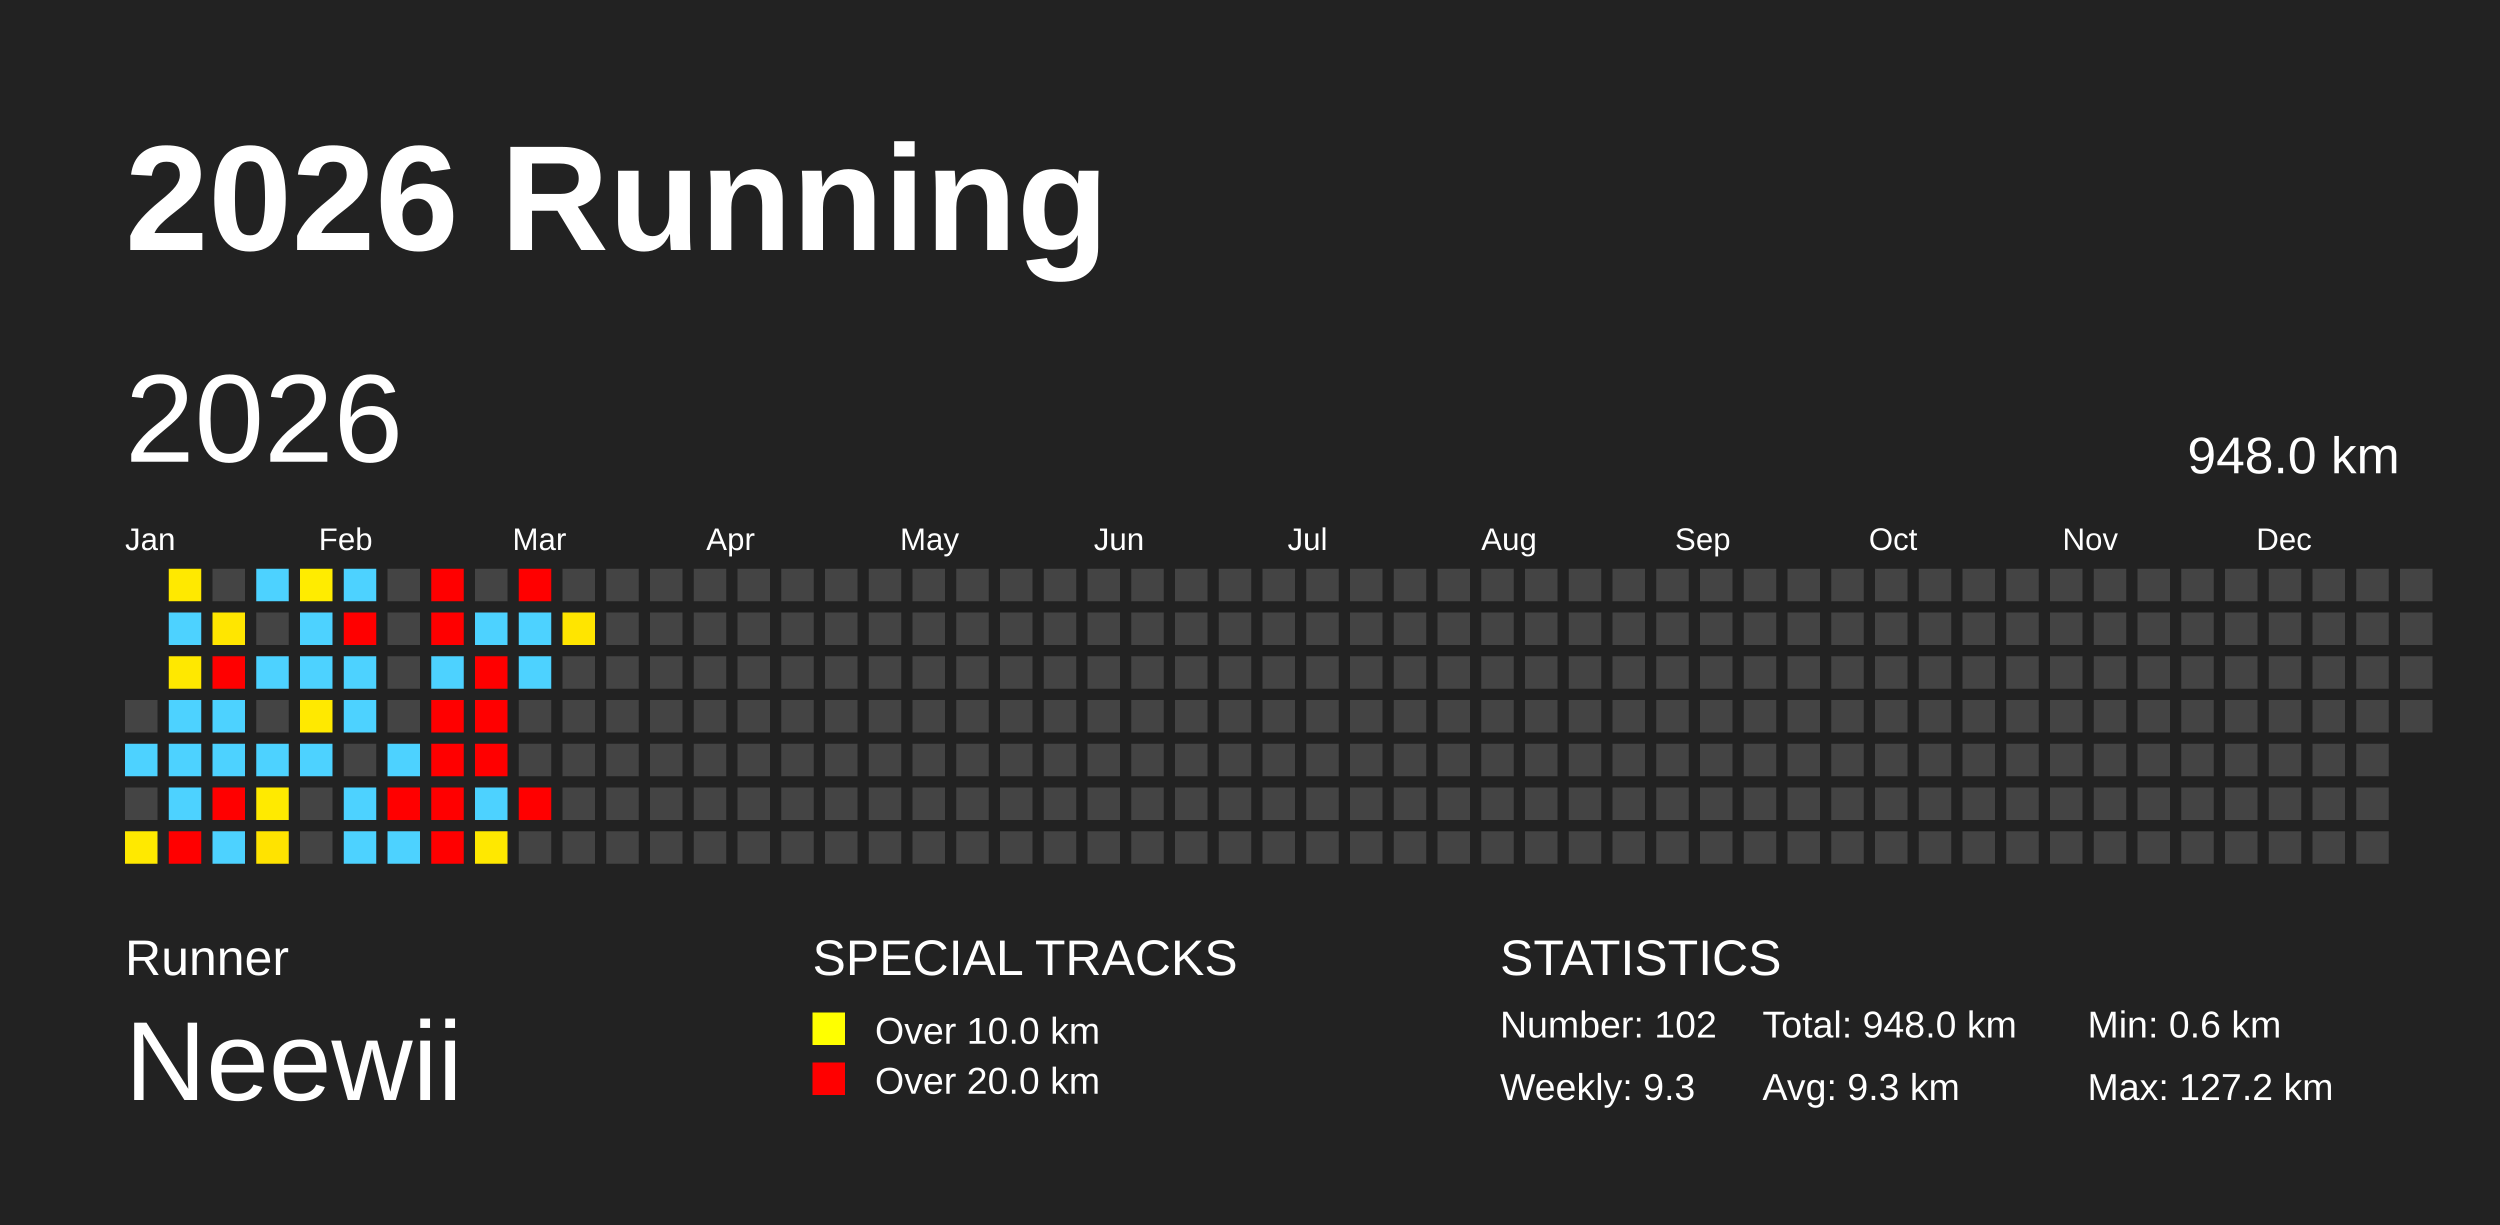
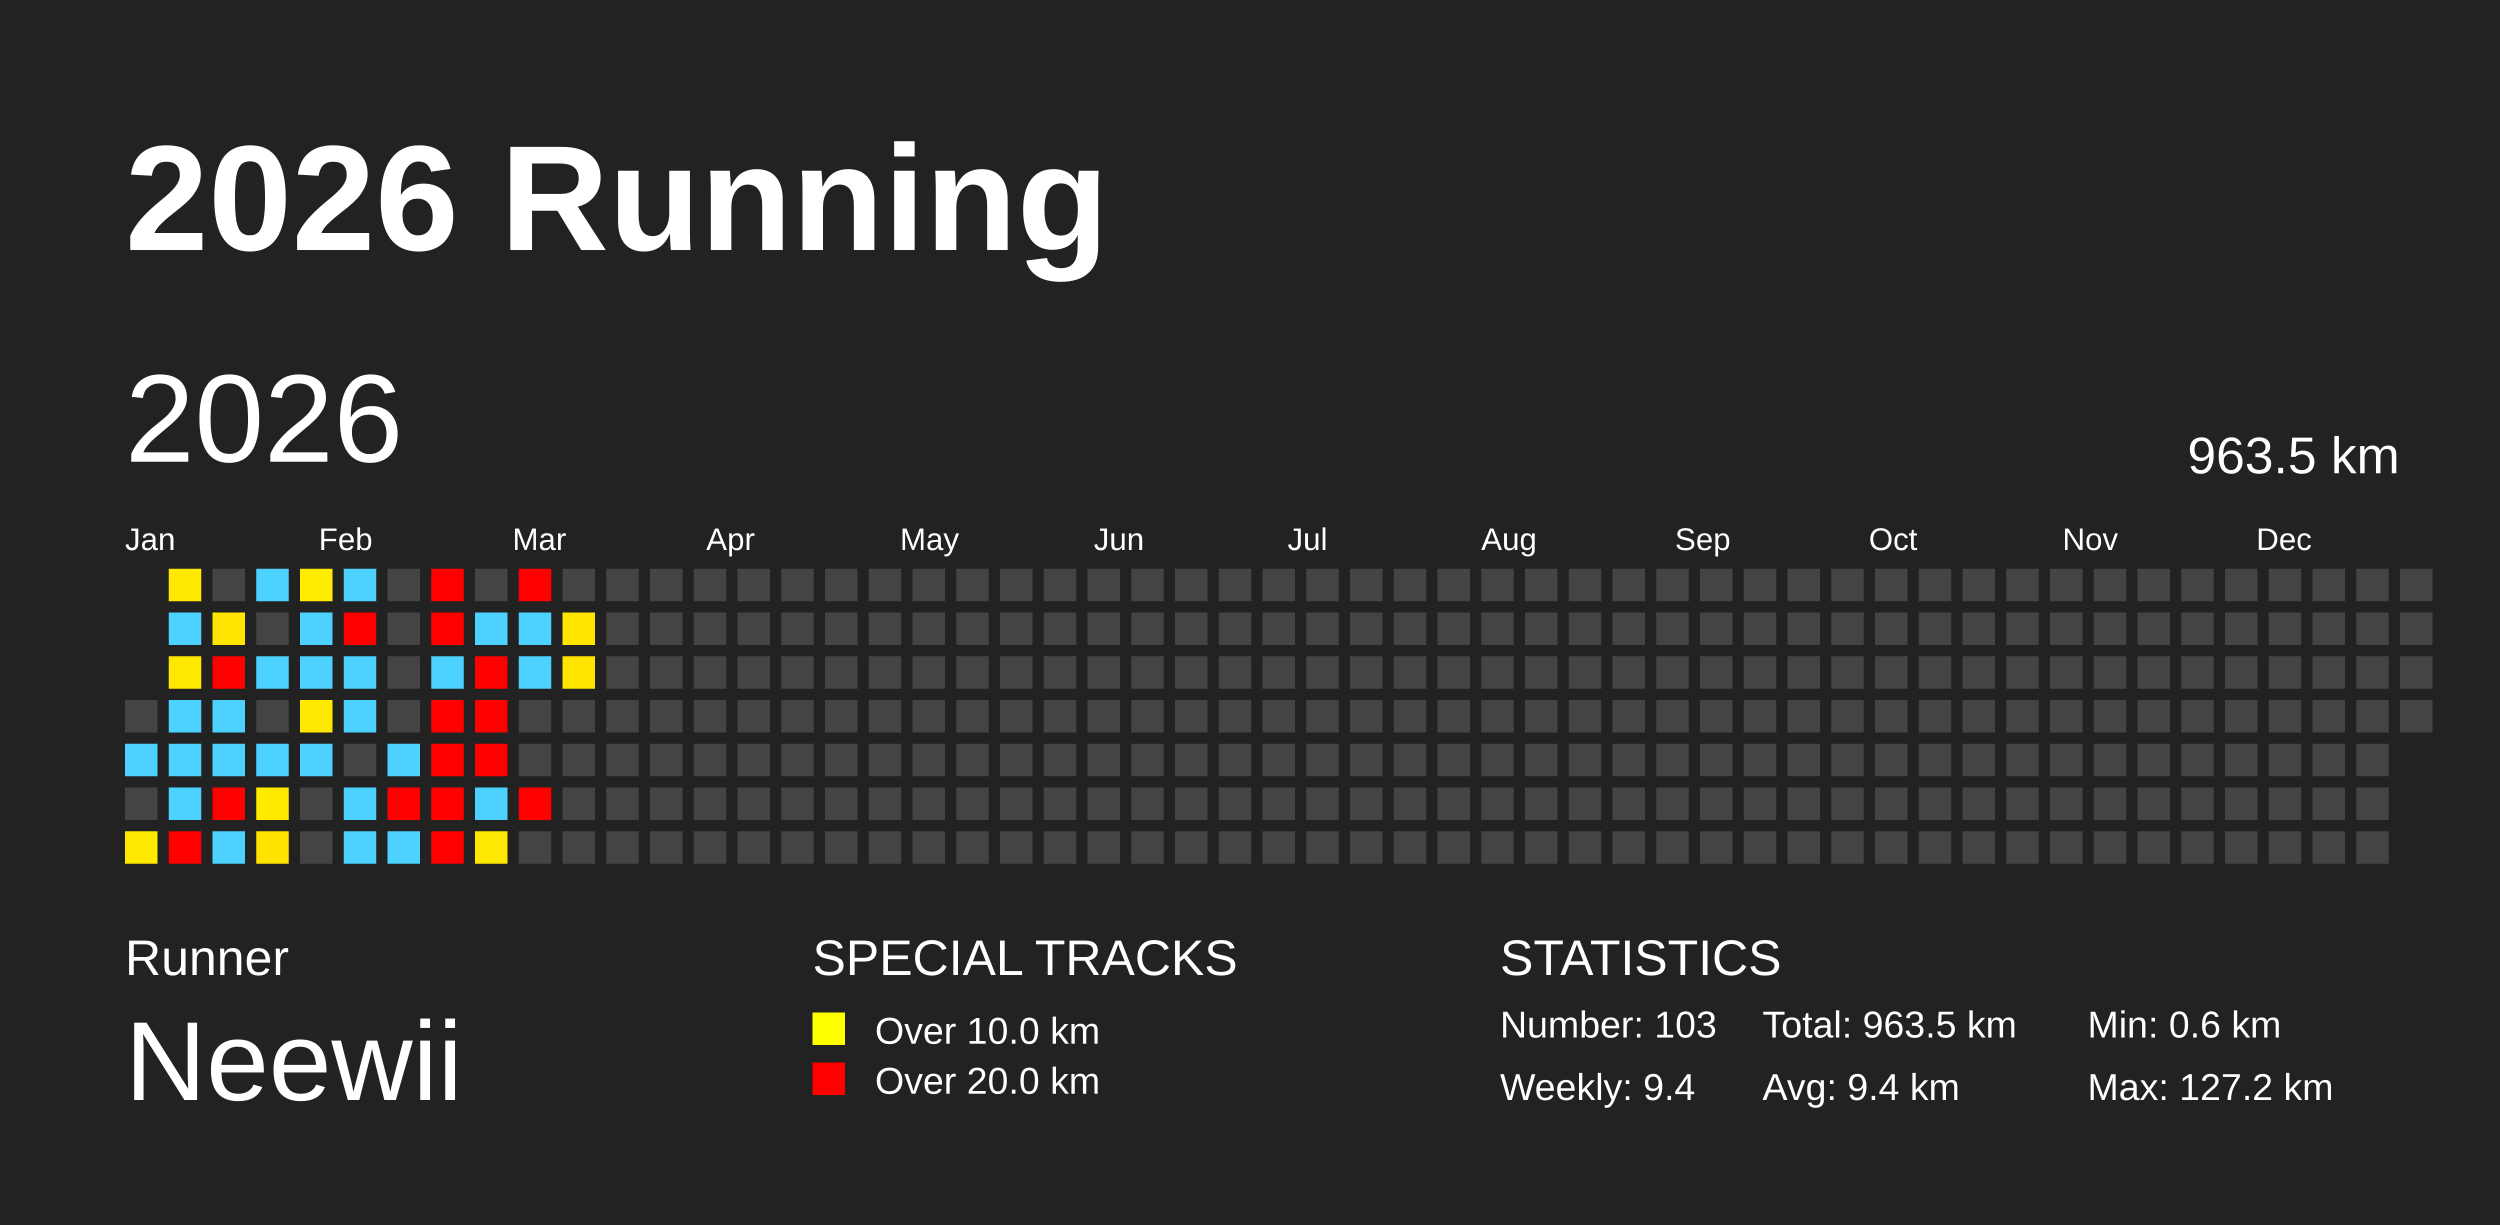
<svg xmlns="http://www.w3.org/2000/svg" baseProfile="full" height="98mm" version="1.1" viewBox="0,0,200,98" width="200mm">
  <defs />
  <rect fill="#222222" height="98" width="200" x="0" y="0" />
  <text fill="#FFFFFF" style="font-size:12px; font-family:Arial; font-weight:bold;" x="10" y="20">2026 Running</text>
  <text fill="#FFFFFF" style="font-size:4px; font-family:Arial" x="10" y="78">Runner</text>
  <text fill="#FFFFFF" style="font-size:9px; font-family:Arial" x="10" y="88">Neewii</text>
  <text fill="#FFFFFF" style="font-size:4px; font-family:Arial" x="65" y="78">SPECIAL TRACKS</text>
  <rect fill="yellow" height="2.6" width="2.6" x="65" y="81" />
  <text fill="#FFFFFF" style="font-size:3px; font-family:Arial" x="70" y="83.5">Over 10.0 km</text>
  <rect fill="red" height="2.6" width="2.6" x="65" y="85" />
  <text fill="#FFFFFF" style="font-size:3px; font-family:Arial" x="70" y="87.5">Over 20.0 km</text>
  <text fill="#FFFFFF" style="font-size:4px; font-family:Arial" x="120" y="78">STATISTICS</text>
-   <text fill="#FFFFFF" style="font-size:3px; font-family:Arial" x="120" y="83">Number: 102</text>
-   <text fill="#FFFFFF" style="font-size:3px; font-family:Arial" x="120" y="88">Weekly: 9.3</text>
-   <text fill="#FFFFFF" style="font-size:3px; font-family:Arial" x="141" y="83">Total: 948.0 km</text>
-   <text fill="#FFFFFF" style="font-size:3px; font-family:Arial" x="141" y="88">Avg: 9.3 km</text>
+   <text fill="#FFFFFF" style="font-size:3px; font-family:Arial" x="120" y="83">Number: 103</text>
+   <text fill="#FFFFFF" style="font-size:3px; font-family:Arial" x="120" y="88">Weekly: 9.4</text>
+   <text fill="#FFFFFF" style="font-size:3px; font-family:Arial" x="141" y="83">Total: 963.5 km</text>
+   <text fill="#FFFFFF" style="font-size:3px; font-family:Arial" x="141" y="88">Avg: 9.4 km</text>
  <text fill="#FFFFFF" style="font-size:3px; font-family:Arial" x="167" y="83">Min: 0.6 km</text>
  <text fill="#FFFFFF" style="font-size:3px; font-family:Arial" x="167" y="88">Max: 127.2 km</text>
  <text dominant-baseline="hanging" fill="#FFFFFF" style="font-size:10.0px; font-family:Arial;" x="10" y="30">2026</text>
-   <text dominant-baseline="hanging" fill="#FFFFFF" style="font-size:4.125px; font-family:Arial;" x="175" y="35">948.0 km</text>
+   <text dominant-baseline="hanging" fill="#FFFFFF" style="font-size:4.125px; font-family:Arial;" x="175" y="35">963.5 km</text>
  <text fill="#FFFFFF" style="font-size:2.5px; font-family:Arial" x="10.0" y="44">Jan</text>
  <text fill="#FFFFFF" style="font-size:2.5px; font-family:Arial" x="25.5" y="44">Feb</text>
  <text fill="#FFFFFF" style="font-size:2.5px; font-family:Arial" x="41.0" y="44">Mar</text>
  <text fill="#FFFFFF" style="font-size:2.5px; font-family:Arial" x="56.5" y="44">Apr</text>
  <text fill="#FFFFFF" style="font-size:2.5px; font-family:Arial" x="72.0" y="44">May</text>
  <text fill="#FFFFFF" style="font-size:2.5px; font-family:Arial" x="87.5" y="44">Jun</text>
  <text fill="#FFFFFF" style="font-size:2.5px; font-family:Arial" x="103.0" y="44">Jul</text>
  <text fill="#FFFFFF" style="font-size:2.5px; font-family:Arial" x="118.5" y="44">Aug</text>
  <text fill="#FFFFFF" style="font-size:2.5px; font-family:Arial" x="134.0" y="44">Sep</text>
  <text fill="#FFFFFF" style="font-size:2.5px; font-family:Arial" x="149.5" y="44">Oct</text>
  <text fill="#FFFFFF" style="font-size:2.5px; font-family:Arial" x="165.0" y="44">Nov</text>
  <text fill="#FFFFFF" style="font-size:2.5px; font-family:Arial" x="180.5" y="44">Dec</text>
  <rect fill="#444444" height="2.6" width="2.6" x="10.0" y="56.0" />
  <rect fill="#4dd2ff" height="2.6" width="2.6" x="10.0" y="59.5" />
  <rect fill="#444444" height="2.6" width="2.6" x="10.0" y="63.0" />
  <rect fill="#ffe900" height="2.6" width="2.6" x="10.0" y="66.5" />
  <rect fill="#ffe900" height="2.6" width="2.6" x="13.5" y="45.5" />
  <rect fill="#4dd2ff" height="2.6" width="2.6" x="13.5" y="49.0" />
  <rect fill="#ffe800" height="2.6" width="2.6" x="13.5" y="52.5" />
  <rect fill="#4dd2ff" height="2.6" width="2.6" x="13.5" y="56.0" />
  <rect fill="#4dd2ff" height="2.6" width="2.6" x="13.5" y="59.5" />
  <rect fill="#4dd2ff" height="2.6" width="2.6" x="13.5" y="63.0" />
  <rect fill="red" height="2.6" width="2.6" x="13.5" y="66.5" />
  <rect fill="#444444" height="2.6" width="2.6" x="17.0" y="45.5" />
  <rect fill="#ffe600" height="2.6" width="2.6" x="17.0" y="49.0" />
  <rect fill="red" height="2.6" width="2.6" x="17.0" y="52.5" />
  <rect fill="#4dd2ff" height="2.6" width="2.6" x="17.0" y="56.0" />
  <rect fill="#4dd2ff" height="2.6" width="2.6" x="17.0" y="59.5" />
  <rect fill="red" height="2.6" width="2.6" x="17.0" y="63.0" />
  <rect fill="#4dd2ff" height="2.6" width="2.6" x="17.0" y="66.5" />
  <rect fill="#4dd2ff" height="2.6" width="2.6" x="20.5" y="45.5" />
  <rect fill="#444444" height="2.6" width="2.6" x="20.5" y="49.0" />
  <rect fill="#4dd2ff" height="2.6" width="2.6" x="20.5" y="52.5" />
  <rect fill="#444444" height="2.6" width="2.6" x="20.5" y="56.0" />
  <rect fill="#4dd2ff" height="2.6" width="2.6" x="20.5" y="59.5" />
  <rect fill="#ffea00" height="2.6" width="2.6" x="20.5" y="63.0" />
  <rect fill="#ffe300" height="2.6" width="2.6" x="20.5" y="66.5" />
  <rect fill="#ffec00" height="2.6" width="2.6" x="24.0" y="45.5" />
  <rect fill="#4dd2ff" height="2.6" width="2.6" x="24.0" y="49.0" />
  <rect fill="#4dd2ff" height="2.6" width="2.6" x="24.0" y="52.5" />
  <rect fill="#ffe900" height="2.6" width="2.6" x="24.0" y="56.0" />
  <rect fill="#4dd2ff" height="2.6" width="2.6" x="24.0" y="59.5" />
  <rect fill="#444444" height="2.6" width="2.6" x="24.0" y="63.0" />
  <rect fill="#444444" height="2.6" width="2.6" x="24.0" y="66.5" />
  <rect fill="#4dd2ff" height="2.6" width="2.6" x="27.5" y="45.5" />
  <rect fill="red" height="2.6" width="2.6" x="27.5" y="49.0" />
  <rect fill="#4dd2ff" height="2.6" width="2.6" x="27.5" y="52.5" />
  <rect fill="#4dd2ff" height="2.6" width="2.6" x="27.5" y="56.0" />
  <rect fill="#444444" height="2.6" width="2.6" x="27.5" y="59.5" />
  <rect fill="#4dd2ff" height="2.6" width="2.6" x="27.5" y="63.0" />
  <rect fill="#4dd2ff" height="2.6" width="2.6" x="27.5" y="66.5" />
  <rect fill="#444444" height="2.6" width="2.6" x="31.0" y="45.5" />
  <rect fill="#444444" height="2.6" width="2.6" x="31.0" y="49.0" />
  <rect fill="#444444" height="2.6" width="2.6" x="31.0" y="52.5" />
  <rect fill="#444444" height="2.6" width="2.6" x="31.0" y="56.0" />
  <rect fill="#4dd2ff" height="2.6" width="2.6" x="31.0" y="59.5" />
  <rect fill="red" height="2.6" width="2.6" x="31.0" y="63.0" />
  <rect fill="#4dd2ff" height="2.6" width="2.6" x="31.0" y="66.5" />
  <rect fill="red" height="2.6" width="2.6" x="34.5" y="45.5" />
  <rect fill="red" height="2.6" width="2.6" x="34.5" y="49.0" />
  <rect fill="#4dd2ff" height="2.6" width="2.6" x="34.5" y="52.5" />
  <rect fill="red" height="2.6" width="2.6" x="34.5" y="56.0" />
  <rect fill="red" height="2.6" width="2.6" x="34.5" y="59.5" />
  <rect fill="red" height="2.6" width="2.6" x="34.5" y="63.0" />
  <rect fill="red" height="2.6" width="2.6" x="34.5" y="66.5" />
  <rect fill="#444444" height="2.6" width="2.6" x="38.0" y="45.5" />
  <rect fill="#4dd2ff" height="2.6" width="2.6" x="38.0" y="49.0" />
  <rect fill="red" height="2.6" width="2.6" x="38.0" y="52.5" />
  <rect fill="red" height="2.6" width="2.6" x="38.0" y="56.0" />
  <rect fill="red" height="2.6" width="2.6" x="38.0" y="59.5" />
  <rect fill="#4dd2ff" height="2.6" width="2.6" x="38.0" y="63.0" />
  <rect fill="#ffe800" height="2.6" width="2.6" x="38.0" y="66.5" />
  <rect fill="red" height="2.6" width="2.6" x="41.5" y="45.5" />
  <rect fill="#4dd2ff" height="2.6" width="2.6" x="41.5" y="49.0" />
  <rect fill="#4dd2ff" height="2.6" width="2.6" x="41.5" y="52.5" />
  <rect fill="#444444" height="2.6" width="2.6" x="41.5" y="56.0" />
  <rect fill="#444444" height="2.6" width="2.6" x="41.5" y="59.5" />
  <rect fill="red" height="2.6" width="2.6" x="41.5" y="63.0" />
  <rect fill="#444444" height="2.6" width="2.6" x="41.5" y="66.5" />
  <rect fill="#444444" height="2.6" width="2.6" x="45.0" y="45.5" />
  <rect fill="#ffe500" height="2.6" width="2.6" x="45.0" y="49.0" />
-   <rect fill="#444444" height="2.6" width="2.6" x="45.0" y="52.5" />
+   <rect fill="#ffe400" height="2.6" width="2.6" x="45.0" y="52.5" />
  <rect fill="#444444" height="2.6" width="2.6" x="45.0" y="56.0" />
  <rect fill="#444444" height="2.6" width="2.6" x="45.0" y="59.5" />
  <rect fill="#444444" height="2.6" width="2.6" x="45.0" y="63.0" />
  <rect fill="#444444" height="2.6" width="2.6" x="45.0" y="66.5" />
  <rect fill="#444444" height="2.6" width="2.6" x="48.5" y="45.5" />
  <rect fill="#444444" height="2.6" width="2.6" x="48.5" y="49.0" />
  <rect fill="#444444" height="2.6" width="2.6" x="48.5" y="52.5" />
  <rect fill="#444444" height="2.6" width="2.6" x="48.5" y="56.0" />
  <rect fill="#444444" height="2.6" width="2.6" x="48.5" y="59.5" />
  <rect fill="#444444" height="2.6" width="2.6" x="48.5" y="63.0" />
  <rect fill="#444444" height="2.6" width="2.6" x="48.5" y="66.5" />
  <rect fill="#444444" height="2.6" width="2.6" x="52.0" y="45.5" />
  <rect fill="#444444" height="2.6" width="2.6" x="52.0" y="49.0" />
  <rect fill="#444444" height="2.6" width="2.6" x="52.0" y="52.5" />
  <rect fill="#444444" height="2.6" width="2.6" x="52.0" y="56.0" />
  <rect fill="#444444" height="2.6" width="2.6" x="52.0" y="59.5" />
  <rect fill="#444444" height="2.6" width="2.6" x="52.0" y="63.0" />
  <rect fill="#444444" height="2.6" width="2.6" x="52.0" y="66.5" />
  <rect fill="#444444" height="2.6" width="2.6" x="55.5" y="45.5" />
  <rect fill="#444444" height="2.6" width="2.6" x="55.5" y="49.0" />
  <rect fill="#444444" height="2.6" width="2.6" x="55.5" y="52.5" />
  <rect fill="#444444" height="2.6" width="2.6" x="55.5" y="56.0" />
  <rect fill="#444444" height="2.6" width="2.6" x="55.5" y="59.5" />
  <rect fill="#444444" height="2.6" width="2.6" x="55.5" y="63.0" />
  <rect fill="#444444" height="2.6" width="2.6" x="55.5" y="66.5" />
  <rect fill="#444444" height="2.6" width="2.6" x="59.0" y="45.5" />
  <rect fill="#444444" height="2.6" width="2.6" x="59.0" y="49.0" />
  <rect fill="#444444" height="2.6" width="2.6" x="59.0" y="52.5" />
  <rect fill="#444444" height="2.6" width="2.6" x="59.0" y="56.0" />
  <rect fill="#444444" height="2.6" width="2.6" x="59.0" y="59.5" />
  <rect fill="#444444" height="2.6" width="2.6" x="59.0" y="63.0" />
  <rect fill="#444444" height="2.6" width="2.6" x="59.0" y="66.5" />
  <rect fill="#444444" height="2.6" width="2.6" x="62.5" y="45.5" />
  <rect fill="#444444" height="2.6" width="2.6" x="62.5" y="49.0" />
  <rect fill="#444444" height="2.6" width="2.6" x="62.5" y="52.5" />
  <rect fill="#444444" height="2.6" width="2.6" x="62.5" y="56.0" />
  <rect fill="#444444" height="2.6" width="2.6" x="62.5" y="59.5" />
  <rect fill="#444444" height="2.6" width="2.6" x="62.5" y="63.0" />
  <rect fill="#444444" height="2.6" width="2.6" x="62.5" y="66.5" />
  <rect fill="#444444" height="2.6" width="2.6" x="66.0" y="45.5" />
  <rect fill="#444444" height="2.6" width="2.6" x="66.0" y="49.0" />
  <rect fill="#444444" height="2.6" width="2.6" x="66.0" y="52.5" />
  <rect fill="#444444" height="2.6" width="2.6" x="66.0" y="56.0" />
  <rect fill="#444444" height="2.6" width="2.6" x="66.0" y="59.5" />
  <rect fill="#444444" height="2.6" width="2.6" x="66.0" y="63.0" />
  <rect fill="#444444" height="2.6" width="2.6" x="66.0" y="66.5" />
  <rect fill="#444444" height="2.6" width="2.6" x="69.5" y="45.5" />
  <rect fill="#444444" height="2.6" width="2.6" x="69.5" y="49.0" />
  <rect fill="#444444" height="2.6" width="2.6" x="69.5" y="52.5" />
  <rect fill="#444444" height="2.6" width="2.6" x="69.5" y="56.0" />
  <rect fill="#444444" height="2.6" width="2.6" x="69.5" y="59.5" />
  <rect fill="#444444" height="2.6" width="2.6" x="69.5" y="63.0" />
  <rect fill="#444444" height="2.6" width="2.6" x="69.5" y="66.5" />
  <rect fill="#444444" height="2.6" width="2.6" x="73.0" y="45.5" />
  <rect fill="#444444" height="2.6" width="2.6" x="73.0" y="49.0" />
  <rect fill="#444444" height="2.6" width="2.6" x="73.0" y="52.5" />
  <rect fill="#444444" height="2.6" width="2.6" x="73.0" y="56.0" />
  <rect fill="#444444" height="2.6" width="2.6" x="73.0" y="59.5" />
  <rect fill="#444444" height="2.6" width="2.6" x="73.0" y="63.0" />
  <rect fill="#444444" height="2.6" width="2.6" x="73.0" y="66.5" />
  <rect fill="#444444" height="2.6" width="2.6" x="76.5" y="45.5" />
  <rect fill="#444444" height="2.6" width="2.6" x="76.5" y="49.0" />
  <rect fill="#444444" height="2.6" width="2.6" x="76.5" y="52.5" />
  <rect fill="#444444" height="2.6" width="2.6" x="76.5" y="56.0" />
  <rect fill="#444444" height="2.6" width="2.6" x="76.5" y="59.5" />
  <rect fill="#444444" height="2.6" width="2.6" x="76.5" y="63.0" />
  <rect fill="#444444" height="2.6" width="2.6" x="76.5" y="66.5" />
  <rect fill="#444444" height="2.6" width="2.6" x="80.0" y="45.5" />
  <rect fill="#444444" height="2.6" width="2.6" x="80.0" y="49.0" />
  <rect fill="#444444" height="2.6" width="2.6" x="80.0" y="52.5" />
  <rect fill="#444444" height="2.6" width="2.6" x="80.0" y="56.0" />
  <rect fill="#444444" height="2.6" width="2.6" x="80.0" y="59.5" />
  <rect fill="#444444" height="2.6" width="2.6" x="80.0" y="63.0" />
  <rect fill="#444444" height="2.6" width="2.6" x="80.0" y="66.5" />
  <rect fill="#444444" height="2.6" width="2.6" x="83.5" y="45.5" />
  <rect fill="#444444" height="2.6" width="2.6" x="83.5" y="49.0" />
  <rect fill="#444444" height="2.6" width="2.6" x="83.5" y="52.5" />
  <rect fill="#444444" height="2.6" width="2.6" x="83.5" y="56.0" />
  <rect fill="#444444" height="2.6" width="2.6" x="83.5" y="59.5" />
  <rect fill="#444444" height="2.6" width="2.6" x="83.5" y="63.0" />
  <rect fill="#444444" height="2.6" width="2.6" x="83.5" y="66.5" />
  <rect fill="#444444" height="2.6" width="2.6" x="87.0" y="45.5" />
  <rect fill="#444444" height="2.6" width="2.6" x="87.0" y="49.0" />
  <rect fill="#444444" height="2.6" width="2.6" x="87.0" y="52.5" />
  <rect fill="#444444" height="2.6" width="2.6" x="87.0" y="56.0" />
  <rect fill="#444444" height="2.6" width="2.6" x="87.0" y="59.5" />
  <rect fill="#444444" height="2.6" width="2.6" x="87.0" y="63.0" />
  <rect fill="#444444" height="2.6" width="2.6" x="87.0" y="66.5" />
  <rect fill="#444444" height="2.6" width="2.6" x="90.5" y="45.5" />
  <rect fill="#444444" height="2.6" width="2.6" x="90.5" y="49.0" />
  <rect fill="#444444" height="2.6" width="2.6" x="90.5" y="52.5" />
  <rect fill="#444444" height="2.6" width="2.6" x="90.5" y="56.0" />
  <rect fill="#444444" height="2.6" width="2.6" x="90.5" y="59.5" />
  <rect fill="#444444" height="2.6" width="2.6" x="90.5" y="63.0" />
  <rect fill="#444444" height="2.6" width="2.6" x="90.5" y="66.5" />
  <rect fill="#444444" height="2.6" width="2.6" x="94.0" y="45.5" />
  <rect fill="#444444" height="2.6" width="2.6" x="94.0" y="49.0" />
  <rect fill="#444444" height="2.6" width="2.6" x="94.0" y="52.5" />
  <rect fill="#444444" height="2.6" width="2.6" x="94.0" y="56.0" />
  <rect fill="#444444" height="2.6" width="2.6" x="94.0" y="59.5" />
  <rect fill="#444444" height="2.6" width="2.6" x="94.0" y="63.0" />
  <rect fill="#444444" height="2.6" width="2.6" x="94.0" y="66.5" />
  <rect fill="#444444" height="2.6" width="2.6" x="97.5" y="45.5" />
  <rect fill="#444444" height="2.6" width="2.6" x="97.5" y="49.0" />
  <rect fill="#444444" height="2.6" width="2.6" x="97.5" y="52.5" />
  <rect fill="#444444" height="2.6" width="2.6" x="97.5" y="56.0" />
  <rect fill="#444444" height="2.6" width="2.6" x="97.5" y="59.5" />
  <rect fill="#444444" height="2.6" width="2.6" x="97.5" y="63.0" />
  <rect fill="#444444" height="2.6" width="2.6" x="97.5" y="66.5" />
  <rect fill="#444444" height="2.6" width="2.6" x="101.0" y="45.5" />
  <rect fill="#444444" height="2.6" width="2.6" x="101.0" y="49.0" />
  <rect fill="#444444" height="2.6" width="2.6" x="101.0" y="52.5" />
  <rect fill="#444444" height="2.6" width="2.6" x="101.0" y="56.0" />
  <rect fill="#444444" height="2.6" width="2.6" x="101.0" y="59.5" />
  <rect fill="#444444" height="2.6" width="2.6" x="101.0" y="63.0" />
  <rect fill="#444444" height="2.6" width="2.6" x="101.0" y="66.5" />
  <rect fill="#444444" height="2.6" width="2.6" x="104.5" y="45.5" />
  <rect fill="#444444" height="2.6" width="2.6" x="104.5" y="49.0" />
  <rect fill="#444444" height="2.6" width="2.6" x="104.5" y="52.5" />
  <rect fill="#444444" height="2.6" width="2.6" x="104.5" y="56.0" />
  <rect fill="#444444" height="2.6" width="2.6" x="104.5" y="59.5" />
  <rect fill="#444444" height="2.6" width="2.6" x="104.5" y="63.0" />
  <rect fill="#444444" height="2.6" width="2.6" x="104.5" y="66.5" />
  <rect fill="#444444" height="2.6" width="2.6" x="108.0" y="45.5" />
  <rect fill="#444444" height="2.6" width="2.6" x="108.0" y="49.0" />
  <rect fill="#444444" height="2.6" width="2.6" x="108.0" y="52.5" />
  <rect fill="#444444" height="2.6" width="2.6" x="108.0" y="56.0" />
  <rect fill="#444444" height="2.6" width="2.6" x="108.0" y="59.5" />
  <rect fill="#444444" height="2.6" width="2.6" x="108.0" y="63.0" />
  <rect fill="#444444" height="2.6" width="2.6" x="108.0" y="66.5" />
  <rect fill="#444444" height="2.6" width="2.6" x="111.5" y="45.5" />
  <rect fill="#444444" height="2.6" width="2.6" x="111.5" y="49.0" />
  <rect fill="#444444" height="2.6" width="2.6" x="111.5" y="52.5" />
  <rect fill="#444444" height="2.6" width="2.6" x="111.5" y="56.0" />
  <rect fill="#444444" height="2.6" width="2.6" x="111.5" y="59.5" />
  <rect fill="#444444" height="2.6" width="2.6" x="111.5" y="63.0" />
  <rect fill="#444444" height="2.6" width="2.6" x="111.5" y="66.5" />
  <rect fill="#444444" height="2.6" width="2.6" x="115.0" y="45.5" />
  <rect fill="#444444" height="2.6" width="2.6" x="115.0" y="49.0" />
  <rect fill="#444444" height="2.6" width="2.6" x="115.0" y="52.5" />
  <rect fill="#444444" height="2.6" width="2.6" x="115.0" y="56.0" />
  <rect fill="#444444" height="2.6" width="2.6" x="115.0" y="59.5" />
  <rect fill="#444444" height="2.6" width="2.6" x="115.0" y="63.0" />
  <rect fill="#444444" height="2.6" width="2.6" x="115.0" y="66.5" />
  <rect fill="#444444" height="2.6" width="2.6" x="118.5" y="45.5" />
  <rect fill="#444444" height="2.6" width="2.6" x="118.5" y="49.0" />
  <rect fill="#444444" height="2.6" width="2.6" x="118.5" y="52.5" />
  <rect fill="#444444" height="2.6" width="2.6" x="118.5" y="56.0" />
  <rect fill="#444444" height="2.6" width="2.6" x="118.5" y="59.5" />
  <rect fill="#444444" height="2.6" width="2.6" x="118.5" y="63.0" />
  <rect fill="#444444" height="2.6" width="2.6" x="118.5" y="66.5" />
  <rect fill="#444444" height="2.6" width="2.6" x="122.0" y="45.5" />
  <rect fill="#444444" height="2.6" width="2.6" x="122.0" y="49.0" />
  <rect fill="#444444" height="2.6" width="2.6" x="122.0" y="52.5" />
  <rect fill="#444444" height="2.6" width="2.6" x="122.0" y="56.0" />
  <rect fill="#444444" height="2.6" width="2.6" x="122.0" y="59.5" />
  <rect fill="#444444" height="2.6" width="2.6" x="122.0" y="63.0" />
  <rect fill="#444444" height="2.6" width="2.6" x="122.0" y="66.5" />
  <rect fill="#444444" height="2.6" width="2.6" x="125.5" y="45.5" />
  <rect fill="#444444" height="2.6" width="2.6" x="125.5" y="49.0" />
  <rect fill="#444444" height="2.6" width="2.6" x="125.5" y="52.5" />
  <rect fill="#444444" height="2.6" width="2.6" x="125.5" y="56.0" />
  <rect fill="#444444" height="2.6" width="2.6" x="125.5" y="59.5" />
  <rect fill="#444444" height="2.6" width="2.6" x="125.5" y="63.0" />
  <rect fill="#444444" height="2.6" width="2.6" x="125.5" y="66.5" />
  <rect fill="#444444" height="2.6" width="2.6" x="129.0" y="45.5" />
  <rect fill="#444444" height="2.6" width="2.6" x="129.0" y="49.0" />
  <rect fill="#444444" height="2.6" width="2.6" x="129.0" y="52.5" />
  <rect fill="#444444" height="2.6" width="2.6" x="129.0" y="56.0" />
  <rect fill="#444444" height="2.6" width="2.6" x="129.0" y="59.5" />
  <rect fill="#444444" height="2.6" width="2.6" x="129.0" y="63.0" />
  <rect fill="#444444" height="2.6" width="2.6" x="129.0" y="66.5" />
  <rect fill="#444444" height="2.6" width="2.6" x="132.5" y="45.5" />
  <rect fill="#444444" height="2.6" width="2.6" x="132.5" y="49.0" />
  <rect fill="#444444" height="2.6" width="2.6" x="132.5" y="52.5" />
  <rect fill="#444444" height="2.6" width="2.6" x="132.5" y="56.0" />
  <rect fill="#444444" height="2.6" width="2.6" x="132.5" y="59.5" />
  <rect fill="#444444" height="2.6" width="2.6" x="132.5" y="63.0" />
  <rect fill="#444444" height="2.6" width="2.6" x="132.5" y="66.5" />
  <rect fill="#444444" height="2.6" width="2.6" x="136.0" y="45.5" />
  <rect fill="#444444" height="2.6" width="2.6" x="136.0" y="49.0" />
  <rect fill="#444444" height="2.6" width="2.6" x="136.0" y="52.5" />
  <rect fill="#444444" height="2.6" width="2.6" x="136.0" y="56.0" />
  <rect fill="#444444" height="2.6" width="2.6" x="136.0" y="59.5" />
  <rect fill="#444444" height="2.6" width="2.6" x="136.0" y="63.0" />
  <rect fill="#444444" height="2.6" width="2.6" x="136.0" y="66.5" />
  <rect fill="#444444" height="2.6" width="2.6" x="139.5" y="45.5" />
  <rect fill="#444444" height="2.6" width="2.6" x="139.5" y="49.0" />
  <rect fill="#444444" height="2.6" width="2.6" x="139.5" y="52.5" />
  <rect fill="#444444" height="2.6" width="2.6" x="139.5" y="56.0" />
  <rect fill="#444444" height="2.6" width="2.6" x="139.5" y="59.5" />
  <rect fill="#444444" height="2.6" width="2.6" x="139.5" y="63.0" />
  <rect fill="#444444" height="2.6" width="2.6" x="139.5" y="66.5" />
  <rect fill="#444444" height="2.6" width="2.6" x="143.0" y="45.5" />
  <rect fill="#444444" height="2.6" width="2.6" x="143.0" y="49.0" />
  <rect fill="#444444" height="2.6" width="2.6" x="143.0" y="52.5" />
  <rect fill="#444444" height="2.6" width="2.6" x="143.0" y="56.0" />
  <rect fill="#444444" height="2.6" width="2.6" x="143.0" y="59.5" />
  <rect fill="#444444" height="2.6" width="2.6" x="143.0" y="63.0" />
  <rect fill="#444444" height="2.6" width="2.6" x="143.0" y="66.5" />
  <rect fill="#444444" height="2.6" width="2.6" x="146.5" y="45.5" />
  <rect fill="#444444" height="2.6" width="2.6" x="146.5" y="49.0" />
  <rect fill="#444444" height="2.6" width="2.6" x="146.5" y="52.5" />
  <rect fill="#444444" height="2.6" width="2.6" x="146.5" y="56.0" />
  <rect fill="#444444" height="2.6" width="2.6" x="146.5" y="59.5" />
  <rect fill="#444444" height="2.6" width="2.6" x="146.5" y="63.0" />
  <rect fill="#444444" height="2.6" width="2.6" x="146.5" y="66.5" />
  <rect fill="#444444" height="2.6" width="2.6" x="150.0" y="45.5" />
  <rect fill="#444444" height="2.6" width="2.6" x="150.0" y="49.0" />
  <rect fill="#444444" height="2.6" width="2.6" x="150.0" y="52.5" />
  <rect fill="#444444" height="2.6" width="2.6" x="150.0" y="56.0" />
  <rect fill="#444444" height="2.6" width="2.6" x="150.0" y="59.5" />
  <rect fill="#444444" height="2.6" width="2.6" x="150.0" y="63.0" />
  <rect fill="#444444" height="2.6" width="2.6" x="150.0" y="66.5" />
  <rect fill="#444444" height="2.6" width="2.6" x="153.5" y="45.5" />
  <rect fill="#444444" height="2.6" width="2.6" x="153.5" y="49.0" />
  <rect fill="#444444" height="2.6" width="2.6" x="153.5" y="52.5" />
  <rect fill="#444444" height="2.6" width="2.6" x="153.5" y="56.0" />
  <rect fill="#444444" height="2.6" width="2.6" x="153.5" y="59.5" />
  <rect fill="#444444" height="2.6" width="2.6" x="153.5" y="63.0" />
  <rect fill="#444444" height="2.6" width="2.6" x="153.5" y="66.5" />
  <rect fill="#444444" height="2.6" width="2.6" x="157.0" y="45.5" />
  <rect fill="#444444" height="2.6" width="2.6" x="157.0" y="49.0" />
  <rect fill="#444444" height="2.6" width="2.6" x="157.0" y="52.5" />
  <rect fill="#444444" height="2.6" width="2.6" x="157.0" y="56.0" />
  <rect fill="#444444" height="2.6" width="2.6" x="157.0" y="59.5" />
  <rect fill="#444444" height="2.6" width="2.6" x="157.0" y="63.0" />
  <rect fill="#444444" height="2.6" width="2.6" x="157.0" y="66.5" />
  <rect fill="#444444" height="2.6" width="2.6" x="160.5" y="45.5" />
  <rect fill="#444444" height="2.6" width="2.6" x="160.5" y="49.0" />
  <rect fill="#444444" height="2.6" width="2.6" x="160.5" y="52.5" />
  <rect fill="#444444" height="2.6" width="2.6" x="160.5" y="56.0" />
  <rect fill="#444444" height="2.6" width="2.6" x="160.5" y="59.5" />
  <rect fill="#444444" height="2.6" width="2.6" x="160.5" y="63.0" />
  <rect fill="#444444" height="2.6" width="2.6" x="160.5" y="66.5" />
  <rect fill="#444444" height="2.6" width="2.6" x="164.0" y="45.5" />
  <rect fill="#444444" height="2.6" width="2.6" x="164.0" y="49.0" />
  <rect fill="#444444" height="2.6" width="2.6" x="164.0" y="52.5" />
  <rect fill="#444444" height="2.6" width="2.6" x="164.0" y="56.0" />
  <rect fill="#444444" height="2.6" width="2.6" x="164.0" y="59.5" />
  <rect fill="#444444" height="2.6" width="2.6" x="164.0" y="63.0" />
  <rect fill="#444444" height="2.6" width="2.6" x="164.0" y="66.5" />
  <rect fill="#444444" height="2.6" width="2.6" x="167.5" y="45.5" />
  <rect fill="#444444" height="2.6" width="2.6" x="167.5" y="49.0" />
  <rect fill="#444444" height="2.6" width="2.6" x="167.5" y="52.5" />
  <rect fill="#444444" height="2.6" width="2.6" x="167.5" y="56.0" />
  <rect fill="#444444" height="2.6" width="2.6" x="167.5" y="59.5" />
  <rect fill="#444444" height="2.6" width="2.6" x="167.5" y="63.0" />
  <rect fill="#444444" height="2.6" width="2.6" x="167.5" y="66.5" />
  <rect fill="#444444" height="2.6" width="2.6" x="171.0" y="45.5" />
  <rect fill="#444444" height="2.6" width="2.6" x="171.0" y="49.0" />
  <rect fill="#444444" height="2.6" width="2.6" x="171.0" y="52.5" />
  <rect fill="#444444" height="2.6" width="2.6" x="171.0" y="56.0" />
  <rect fill="#444444" height="2.6" width="2.6" x="171.0" y="59.5" />
  <rect fill="#444444" height="2.6" width="2.6" x="171.0" y="63.0" />
  <rect fill="#444444" height="2.6" width="2.6" x="171.0" y="66.5" />
  <rect fill="#444444" height="2.6" width="2.6" x="174.5" y="45.5" />
  <rect fill="#444444" height="2.6" width="2.6" x="174.5" y="49.0" />
  <rect fill="#444444" height="2.6" width="2.6" x="174.5" y="52.5" />
  <rect fill="#444444" height="2.6" width="2.6" x="174.5" y="56.0" />
  <rect fill="#444444" height="2.6" width="2.6" x="174.5" y="59.5" />
  <rect fill="#444444" height="2.6" width="2.6" x="174.5" y="63.0" />
  <rect fill="#444444" height="2.6" width="2.6" x="174.5" y="66.5" />
  <rect fill="#444444" height="2.6" width="2.6" x="178.0" y="45.5" />
  <rect fill="#444444" height="2.6" width="2.6" x="178.0" y="49.0" />
  <rect fill="#444444" height="2.6" width="2.6" x="178.0" y="52.5" />
  <rect fill="#444444" height="2.6" width="2.6" x="178.0" y="56.0" />
  <rect fill="#444444" height="2.6" width="2.6" x="178.0" y="59.5" />
  <rect fill="#444444" height="2.6" width="2.6" x="178.0" y="63.0" />
  <rect fill="#444444" height="2.6" width="2.6" x="178.0" y="66.5" />
  <rect fill="#444444" height="2.6" width="2.6" x="181.5" y="45.5" />
  <rect fill="#444444" height="2.6" width="2.6" x="181.5" y="49.0" />
  <rect fill="#444444" height="2.6" width="2.6" x="181.5" y="52.5" />
  <rect fill="#444444" height="2.6" width="2.6" x="181.5" y="56.0" />
  <rect fill="#444444" height="2.6" width="2.6" x="181.5" y="59.5" />
  <rect fill="#444444" height="2.6" width="2.6" x="181.5" y="63.0" />
  <rect fill="#444444" height="2.6" width="2.6" x="181.5" y="66.5" />
  <rect fill="#444444" height="2.6" width="2.6" x="185.0" y="45.5" />
  <rect fill="#444444" height="2.6" width="2.6" x="185.0" y="49.0" />
  <rect fill="#444444" height="2.6" width="2.6" x="185.0" y="52.5" />
  <rect fill="#444444" height="2.6" width="2.6" x="185.0" y="56.0" />
  <rect fill="#444444" height="2.6" width="2.6" x="185.0" y="59.5" />
  <rect fill="#444444" height="2.6" width="2.6" x="185.0" y="63.0" />
  <rect fill="#444444" height="2.6" width="2.6" x="185.0" y="66.5" />
  <rect fill="#444444" height="2.6" width="2.6" x="188.5" y="45.5" />
  <rect fill="#444444" height="2.6" width="2.6" x="188.5" y="49.0" />
  <rect fill="#444444" height="2.6" width="2.6" x="188.5" y="52.5" />
  <rect fill="#444444" height="2.6" width="2.6" x="188.5" y="56.0" />
  <rect fill="#444444" height="2.6" width="2.6" x="188.5" y="59.5" />
  <rect fill="#444444" height="2.6" width="2.6" x="188.5" y="63.0" />
  <rect fill="#444444" height="2.6" width="2.6" x="188.5" y="66.5" />
  <rect fill="#444444" height="2.6" width="2.6" x="192.0" y="45.5" />
  <rect fill="#444444" height="2.6" width="2.6" x="192.0" y="49.0" />
  <rect fill="#444444" height="2.6" width="2.6" x="192.0" y="52.5" />
  <rect fill="#444444" height="2.6" width="2.6" x="192.0" y="56.0" />
</svg>
